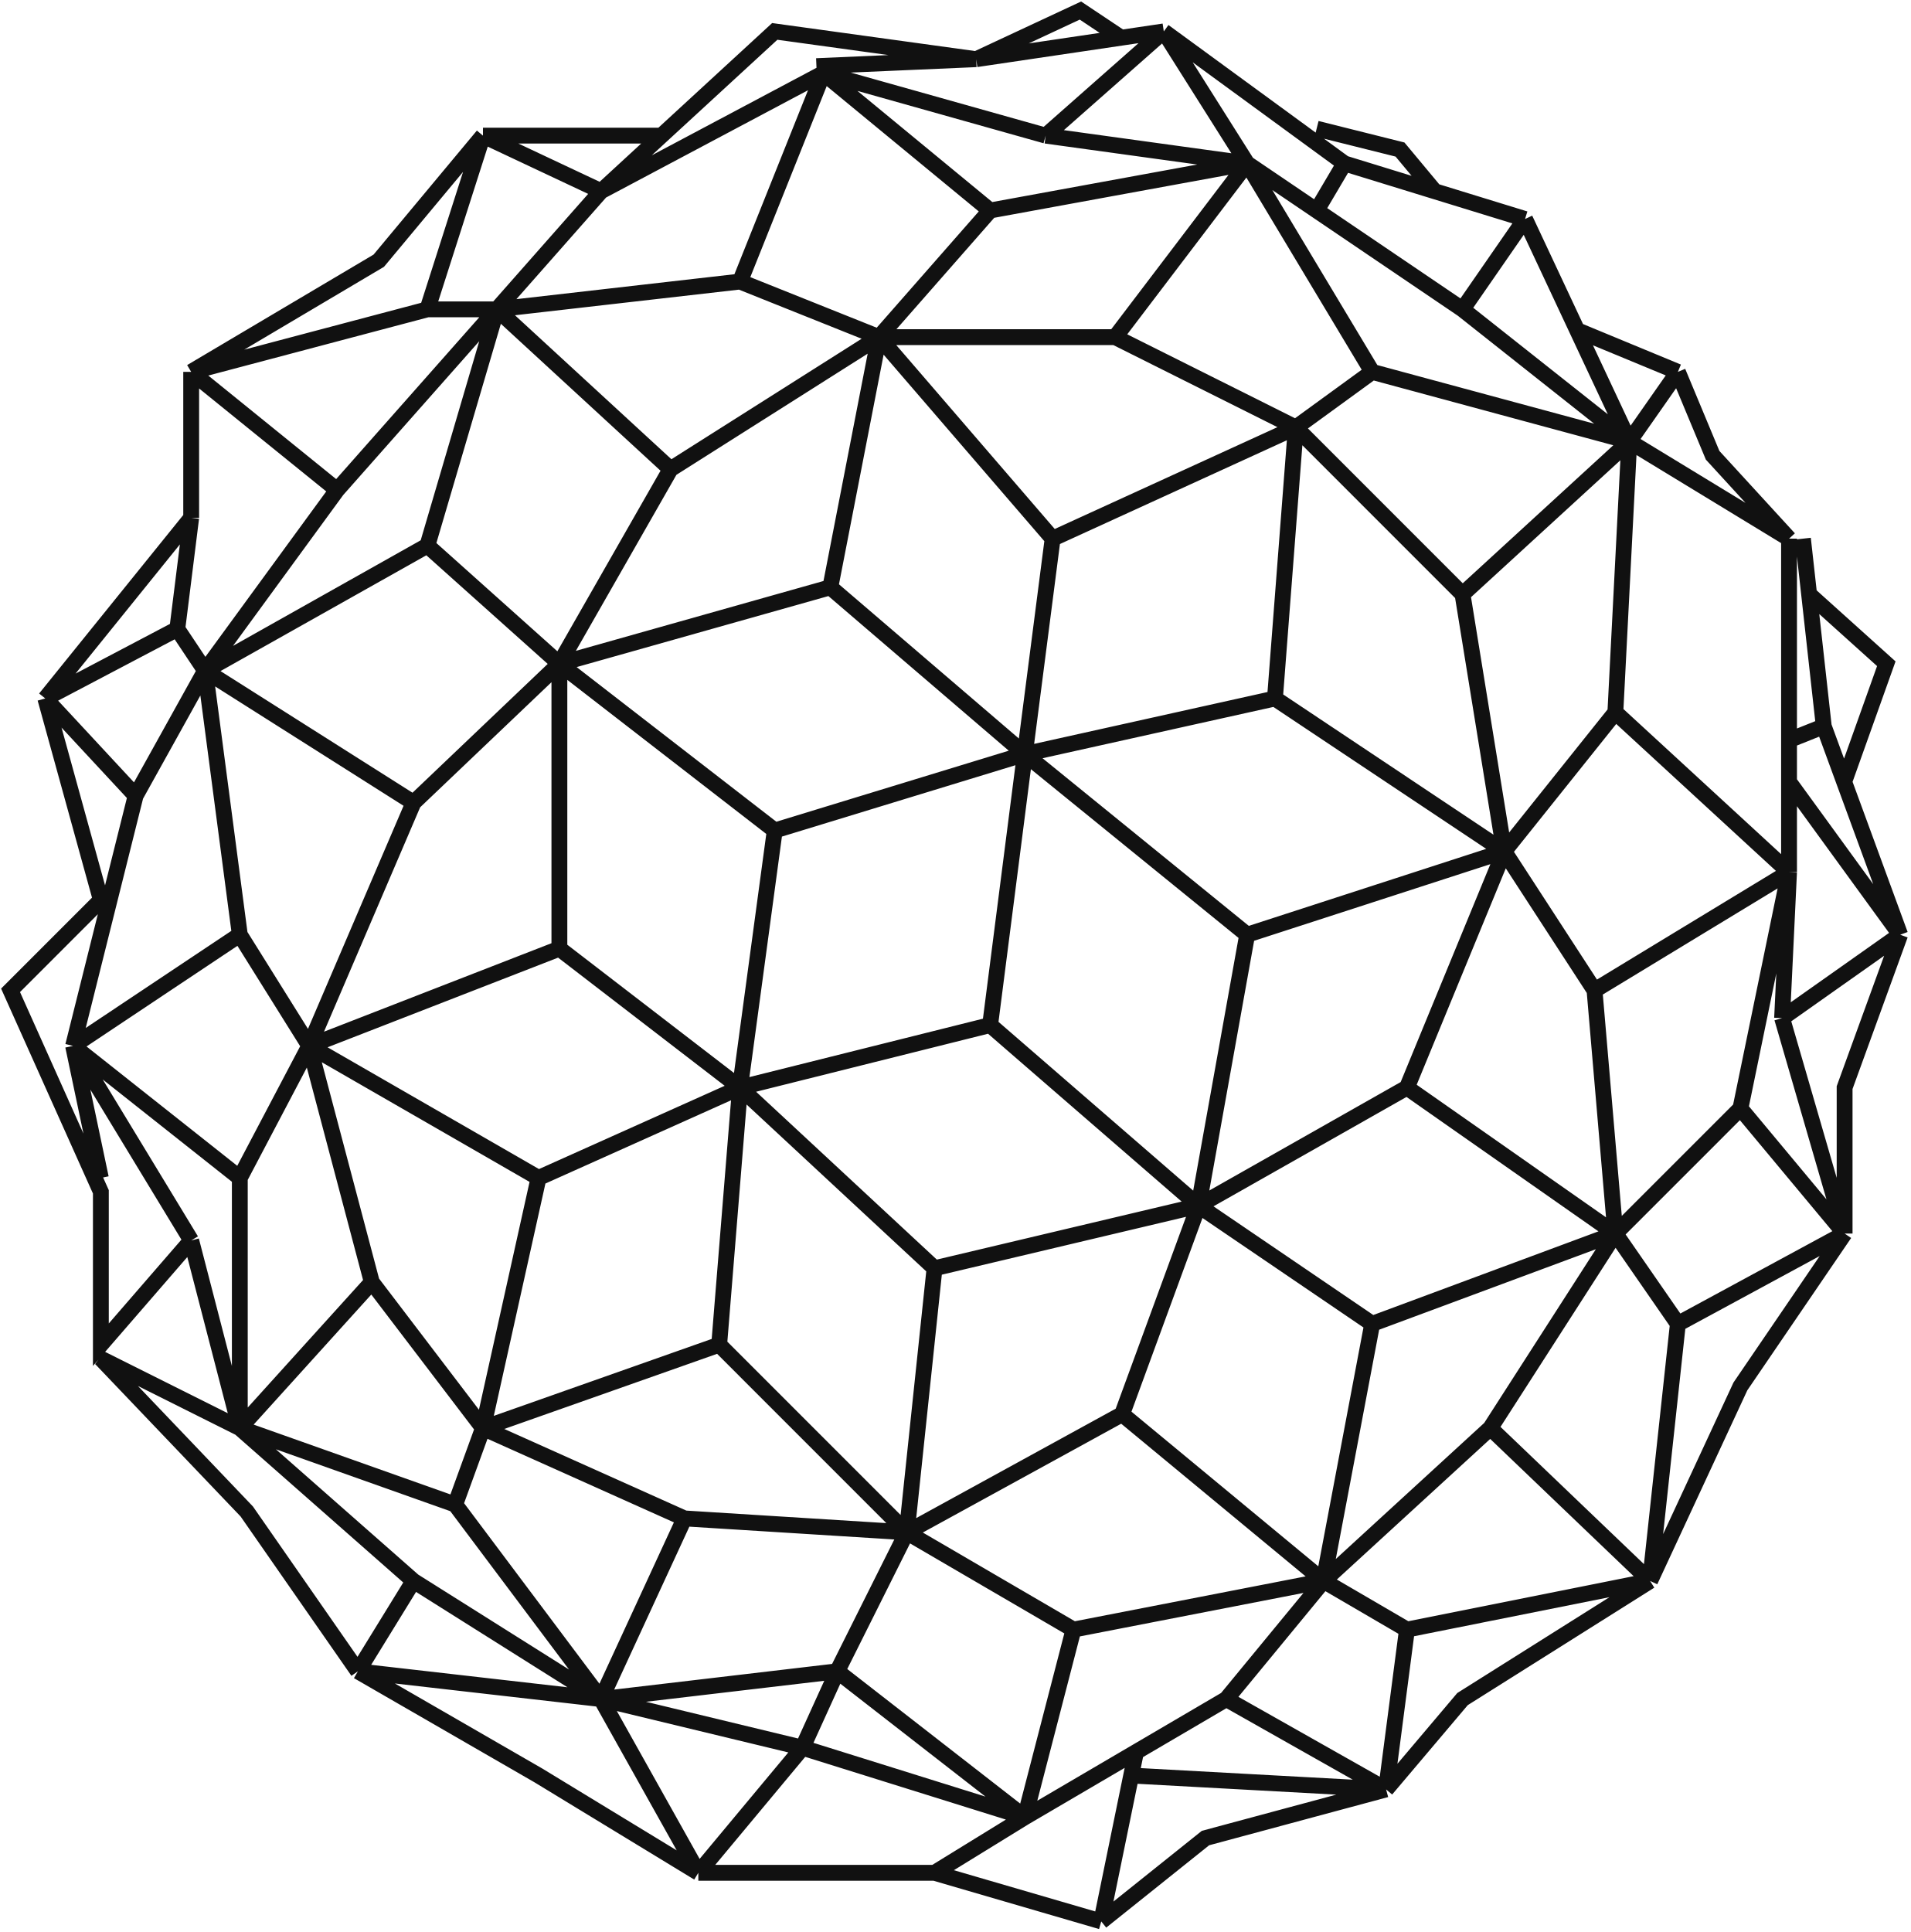
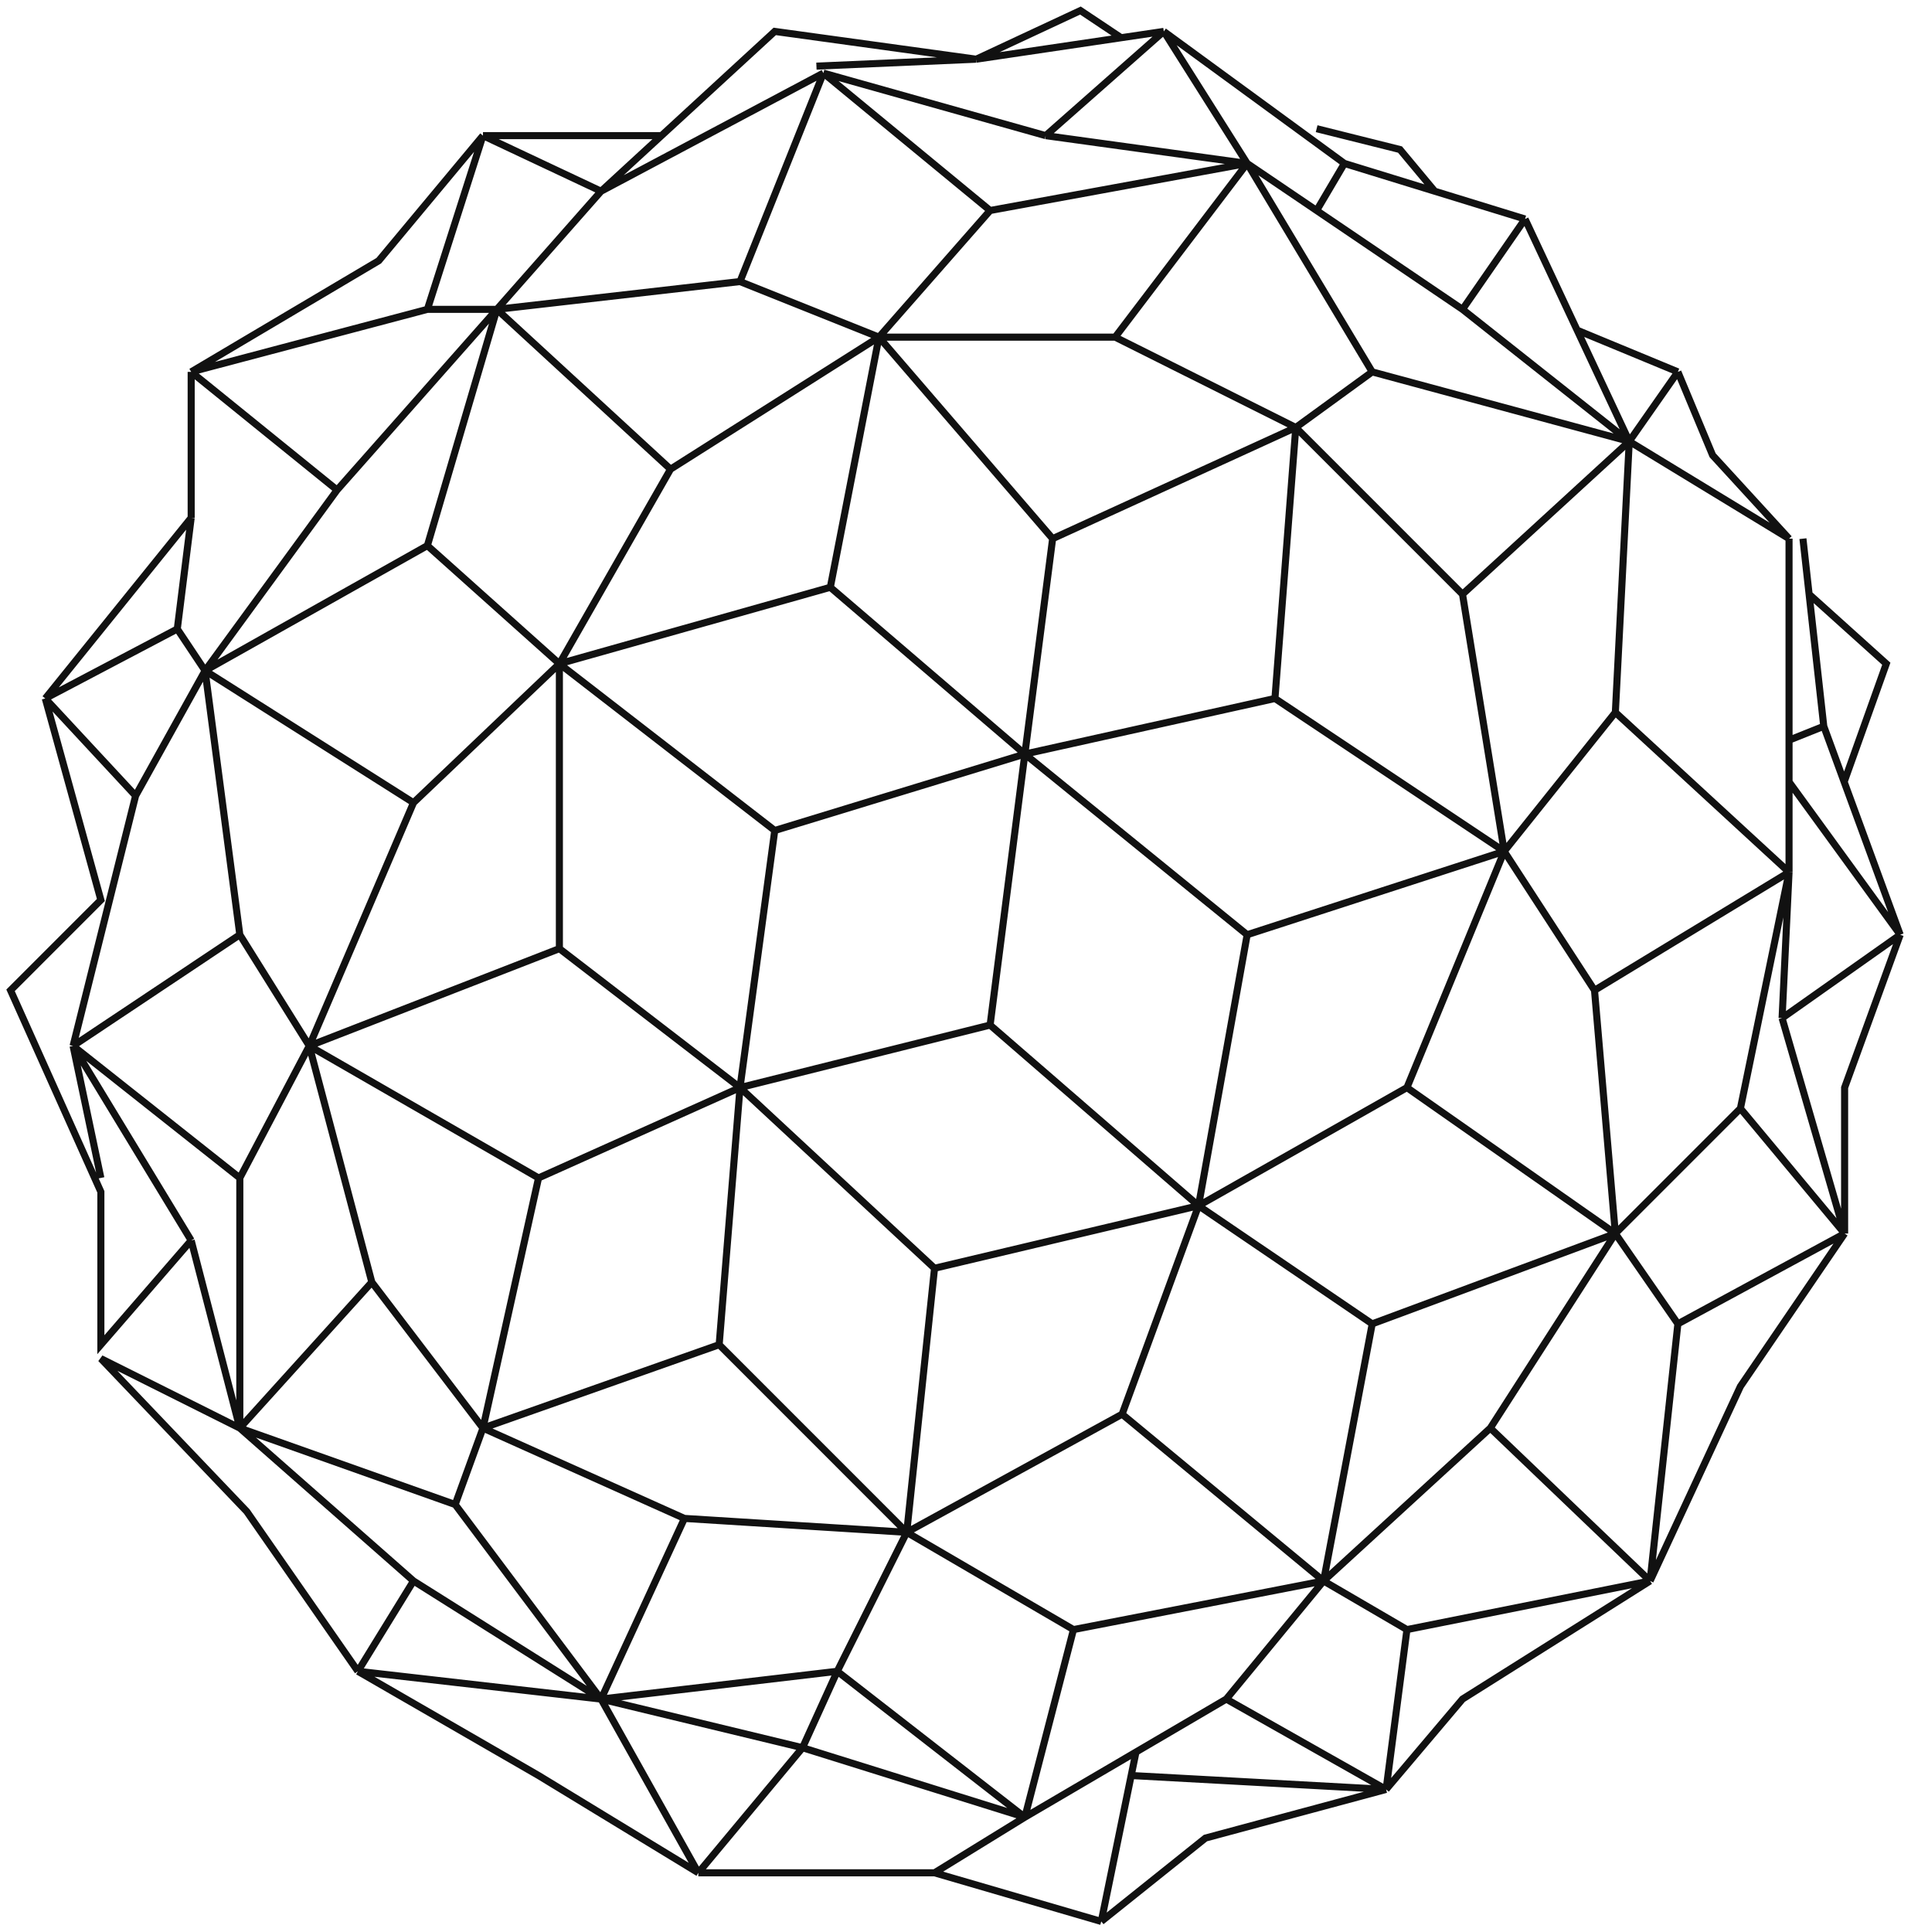
<svg xmlns="http://www.w3.org/2000/svg" width="181" height="183" viewBox="0 0 181 183" fill="none">
-   <path d="M70.099 103.018L73.39 78.665M70.099 103.018L93.79 97.094M70.099 103.018L88.526 120.131M70.099 103.018L68.125 127.371M70.099 103.018L52.989 89.855M70.099 103.018L51.015 111.575M73.39 78.665L97.081 71.425M73.39 78.665L52.989 62.869M97.081 71.425L93.79 97.094M97.081 71.425L118.14 88.538M97.081 71.425L120.772 66.16M97.081 71.425L99.713 51.022M97.081 71.425L78.654 55.629M93.79 97.094L113.533 114.207M88.526 120.131L113.533 114.207M88.526 120.131L85.893 145.142M113.533 114.207L118.14 88.538M113.533 114.207L133.276 103.018M113.533 114.207L106.294 133.953M113.533 114.207L129.985 125.396M118.14 88.538L142.489 80.64M133.276 103.018L142.489 80.64M133.276 103.018L153.018 116.84M142.489 80.64L120.772 66.16M142.489 80.64L138.54 56.287M142.489 80.64L153.018 67.476M142.489 80.64L151.044 93.804M85.893 145.142L106.294 133.953M85.893 145.142L101.687 154.356M85.893 145.142L68.125 127.371M85.893 145.142L79.312 158.305M85.893 145.142L64.835 143.825M106.294 133.953L125.379 149.749M125.379 149.749L129.985 125.396M125.379 149.749L141.173 135.269M125.379 149.749L133.276 154.356M125.379 149.749L116.165 160.938M125.379 149.749L101.687 154.356M129.985 125.396L153.018 116.84M153.018 116.84L151.044 93.804M153.018 116.84L164.864 104.993M153.018 116.84L141.173 135.269M153.018 116.84L158.941 125.396M120.772 66.16L122.746 40.491M122.746 40.491L138.54 56.287M122.746 40.491L99.713 51.022M122.746 40.491L129.985 35.225M122.746 40.491L105.636 31.934M138.54 56.287L154.335 41.807M154.335 41.807L153.018 67.476M154.335 41.807L169.471 51.022M154.335 41.807L129.985 35.225M154.335 41.807L158.941 35.225M154.335 41.807L138.54 29.302M154.335 41.807L149.399 31.276M153.018 67.476L169.471 82.615M169.471 82.615L151.044 93.804M169.471 82.615L164.864 104.993M169.471 82.615L168.812 96.436M169.471 82.615V74.058M164.864 104.993L174.735 116.84M169.471 51.022L162.232 43.124L158.941 35.225M169.471 51.022V70.109M141.173 135.269L156.309 149.749M158.941 125.396L156.309 149.749M158.941 125.396L174.735 116.84M156.309 149.749L164.864 131.32L174.735 116.84M156.309 149.749L133.276 154.356M156.309 149.749L138.54 160.938L131.301 169.495M174.735 116.84L168.812 96.436M174.735 116.84V103.018L180 88.538M133.276 154.356L131.301 169.495M131.301 169.495L116.165 160.938M131.301 169.495L107.154 168.178M131.301 169.495L114.191 174.102L104.32 182M116.165 160.938L107.61 165.954M101.687 154.356L97.081 172.127M97.081 172.127L79.312 158.305M97.081 172.127L76.022 165.545M97.081 172.127L88.526 177.393M97.081 172.127L107.61 165.954M68.125 127.371L45.75 135.269M79.312 158.305L56.938 160.938M79.312 158.305L76.022 165.545M99.713 51.022L83.261 31.934M129.985 35.225L118.14 15.48M158.941 35.225L149.399 31.276M118.14 15.48L110.243 2.975M118.14 15.48L124.721 19.939M118.14 15.48L105.636 31.934M118.14 15.48L99.055 12.847M118.14 15.48L93.79 19.939M138.54 29.302L144.463 20.745M138.54 29.302L124.721 19.939M144.463 20.745L149.399 31.276M144.463 20.745L135.908 18.113M127.353 15.48L110.243 2.975M127.353 15.48L124.721 19.939M127.353 15.48L135.908 18.113M110.243 2.975L99.055 12.847M110.243 2.975L92.474 5.607M135.908 18.113L132.618 14.164L124.721 12.189M105.636 31.934H83.261M99.055 12.847L77.996 6.924M77.996 6.924L93.79 19.939M77.996 6.924L70.099 26.669M77.996 6.924L56.938 18.113M93.79 19.939L83.261 31.934M83.261 31.934L78.654 55.629M83.261 31.934L63.518 44.44M83.261 31.934L70.099 26.669M78.654 55.629L52.989 62.869M52.989 62.869V89.855M52.989 62.869L40.485 51.68M52.989 62.869L39.169 76.033M52.989 62.869L63.518 44.44M52.989 89.855L29.298 99.069M51.015 111.575L29.298 99.069M51.015 111.575L45.75 135.269M29.298 99.069L39.169 76.033M29.298 99.069L22.717 88.538M29.298 99.069L22.717 111.575M29.298 99.069L35.221 121.447M45.75 135.269L64.835 143.825M45.75 135.269L43.118 142.509M45.75 135.269L35.221 121.447M64.835 143.825L56.938 160.938M56.938 160.938L76.022 165.545M56.938 160.938L66.151 177.393M56.938 160.938L43.118 142.509M56.938 160.938L39.169 149.749M56.938 160.938L33.904 158.305M76.022 165.545L66.151 177.393M66.151 177.393H88.526M66.151 177.393L51.015 168.178L33.904 158.305M88.526 177.393L104.32 182M104.32 182L107.154 168.178M107.61 165.954L107.154 168.178M168.812 96.436L180 88.538M180 88.538L169.471 74.058M180 88.538L174.691 74.058M169.471 74.058V70.109M172.761 68.793L169.471 70.109M172.761 68.793L171.372 56.287M172.761 68.793L174.691 74.058M170.787 51.022L171.372 56.287M171.372 56.287L178.684 62.869L174.691 74.058M43.118 142.509L22.717 135.269M22.717 135.269L39.169 149.749M22.717 135.269L9.555 128.687L23.375 143.167L33.904 158.305M22.717 135.269V111.575M22.717 135.269L18.11 117.498M22.717 135.269L35.221 121.447M39.169 149.749L33.904 158.305M18.11 117.498L9.555 127.371V112.891L1 93.804L9.555 85.247L4.29 66.16M18.11 117.498L6.923 99.069M4.29 66.16L18.11 49.047M4.29 66.16L16.794 59.578M4.29 66.16L12.846 75.374M18.11 49.047V35.225M18.11 49.047L16.794 59.578M18.11 35.225L31.93 46.414M18.11 35.225L35.879 24.695L45.75 12.847M18.11 35.225L40.485 29.302M31.93 46.414L19.427 63.527M31.93 46.414L47.066 29.302M19.427 63.527L16.794 59.578M19.427 63.527L12.846 75.374M19.427 63.527L22.717 88.538M19.427 63.527L40.485 51.68M19.427 63.527L39.169 76.033M12.846 75.374L6.923 99.069M6.923 99.069L22.717 88.538M6.923 99.069L22.717 111.575M6.923 99.069L9.555 111.575M40.485 51.68L47.066 29.302M47.066 29.302L63.518 44.44M47.066 29.302L70.099 26.669M47.066 29.302L56.938 18.113M47.066 29.302H40.485M56.938 18.113L45.75 12.847M56.938 18.113L62.66 12.847M45.75 12.847H62.66M45.75 12.847L40.485 29.302M62.66 12.847L73.39 2.975L92.474 5.607M92.474 5.607L102.346 1L106.294 3.633M92.474 5.607L77.338 6.265" stroke="#111" stroke-width="1.5" />
+   <path d="M70.099 103.018L73.39 78.665M70.099 103.018L93.79 97.094M70.099 103.018L88.526 120.131M70.099 103.018L68.125 127.371M70.099 103.018L52.989 89.855M70.099 103.018L51.015 111.575M73.39 78.665L97.081 71.425M73.39 78.665L52.989 62.869M97.081 71.425L93.79 97.094M97.081 71.425L118.14 88.538M97.081 71.425L120.772 66.16M97.081 71.425L99.713 51.022M97.081 71.425L78.654 55.629M93.79 97.094L113.533 114.207M88.526 120.131L113.533 114.207M88.526 120.131L85.893 145.142M113.533 114.207L118.14 88.538M113.533 114.207L133.276 103.018M113.533 114.207L106.294 133.953M113.533 114.207L129.985 125.396M118.14 88.538L142.489 80.64M133.276 103.018L142.489 80.64M133.276 103.018L153.018 116.84M142.489 80.64L120.772 66.16M142.489 80.64L138.54 56.287M142.489 80.64L153.018 67.476M142.489 80.64L151.044 93.804M85.893 145.142L106.294 133.953M85.893 145.142L101.687 154.356M85.893 145.142L68.125 127.371M85.893 145.142L79.312 158.305M85.893 145.142L64.835 143.825M106.294 133.953L125.379 149.749M125.379 149.749L129.985 125.396M125.379 149.749L141.173 135.269M125.379 149.749L133.276 154.356M125.379 149.749L116.165 160.938M125.379 149.749L101.687 154.356M129.985 125.396L153.018 116.84M153.018 116.84L151.044 93.804M153.018 116.84L164.864 104.993M153.018 116.84L141.173 135.269M153.018 116.84L158.941 125.396M120.772 66.16L122.746 40.491M122.746 40.491L138.54 56.287M122.746 40.491L99.713 51.022M122.746 40.491L129.985 35.225M122.746 40.491L105.636 31.934M138.54 56.287L154.335 41.807M154.335 41.807L153.018 67.476M154.335 41.807L169.471 51.022M154.335 41.807L129.985 35.225M154.335 41.807L158.941 35.225M154.335 41.807L138.54 29.302M154.335 41.807L149.399 31.276M153.018 67.476L169.471 82.615M169.471 82.615L151.044 93.804M169.471 82.615L164.864 104.993M169.471 82.615L168.812 96.436M169.471 82.615V74.058M164.864 104.993L174.735 116.84M169.471 51.022L162.232 43.124L158.941 35.225M169.471 51.022V70.109M141.173 135.269L156.309 149.749M158.941 125.396L156.309 149.749M158.941 125.396L174.735 116.84M156.309 149.749L164.864 131.32L174.735 116.84M156.309 149.749L133.276 154.356M156.309 149.749L138.54 160.938L131.301 169.495M174.735 116.84L168.812 96.436M174.735 116.84V103.018L180 88.538M133.276 154.356L131.301 169.495M131.301 169.495L116.165 160.938M131.301 169.495L107.154 168.178M131.301 169.495L114.191 174.102L104.32 182M116.165 160.938L107.61 165.954M101.687 154.356L97.081 172.127M97.081 172.127L79.312 158.305M97.081 172.127L76.022 165.545M97.081 172.127L88.526 177.393M97.081 172.127L107.61 165.954M68.125 127.371L45.75 135.269M79.312 158.305L56.938 160.938M79.312 158.305L76.022 165.545M99.713 51.022L83.261 31.934M129.985 35.225L118.14 15.48M158.941 35.225L149.399 31.276M118.14 15.48L110.243 2.975M118.14 15.48L124.721 19.939M118.14 15.48L105.636 31.934M118.14 15.48L99.055 12.847M118.14 15.48L93.79 19.939M138.54 29.302L144.463 20.745M138.54 29.302L124.721 19.939M144.463 20.745L149.399 31.276M144.463 20.745L135.908 18.113M127.353 15.48L110.243 2.975M127.353 15.48L124.721 19.939M127.353 15.48L135.908 18.113M110.243 2.975L99.055 12.847M110.243 2.975L92.474 5.607M135.908 18.113L132.618 14.164L124.721 12.189M105.636 31.934H83.261M99.055 12.847L77.996 6.924M77.996 6.924L93.79 19.939M77.996 6.924L70.099 26.669M77.996 6.924L56.938 18.113M93.79 19.939L83.261 31.934M83.261 31.934L78.654 55.629M83.261 31.934L63.518 44.44M83.261 31.934L70.099 26.669M78.654 55.629L52.989 62.869M52.989 62.869V89.855M52.989 62.869L40.485 51.68M52.989 62.869L39.169 76.033M52.989 62.869L63.518 44.44M52.989 89.855L29.298 99.069M51.015 111.575L29.298 99.069M51.015 111.575L45.75 135.269M29.298 99.069L39.169 76.033M29.298 99.069L22.717 88.538M29.298 99.069L22.717 111.575M29.298 99.069L35.221 121.447M45.75 135.269L64.835 143.825M45.75 135.269L43.118 142.509M45.75 135.269L35.221 121.447M64.835 143.825L56.938 160.938M56.938 160.938L76.022 165.545M56.938 160.938L66.151 177.393M56.938 160.938L43.118 142.509M56.938 160.938L39.169 149.749M56.938 160.938L33.904 158.305M76.022 165.545L66.151 177.393M66.151 177.393H88.526M66.151 177.393L51.015 168.178L33.904 158.305M88.526 177.393L104.32 182M104.32 182L107.154 168.178M107.61 165.954L107.154 168.178M168.812 96.436L180 88.538M180 88.538L169.471 74.058M180 88.538L174.691 74.058M169.471 74.058V70.109M172.761 68.793L169.471 70.109M172.761 68.793L171.372 56.287M172.761 68.793L174.691 74.058M170.787 51.022L171.372 56.287M171.372 56.287L178.684 62.869L174.691 74.058M43.118 142.509L22.717 135.269M22.717 135.269L39.169 149.749M22.717 135.269L9.555 128.687L23.375 143.167L33.904 158.305M22.717 135.269V111.575M22.717 135.269L18.11 117.498M22.717 135.269L35.221 121.447M39.169 149.749L33.904 158.305M18.11 117.498L9.555 127.371V112.891L1 93.804L9.555 85.247L4.29 66.16M18.11 117.498L6.923 99.069M4.29 66.16L18.11 49.047M4.29 66.16L16.794 59.578M4.29 66.16L12.846 75.374M18.11 49.047V35.225M18.11 49.047L16.794 59.578M18.11 35.225L31.93 46.414M18.11 35.225L35.879 24.695L45.75 12.847M18.11 35.225L40.485 29.302M31.93 46.414L19.427 63.527M31.93 46.414L47.066 29.302M19.427 63.527L16.794 59.578M19.427 63.527L12.846 75.374M19.427 63.527L22.717 88.538M19.427 63.527L40.485 51.68M19.427 63.527L39.169 76.033M12.846 75.374L6.923 99.069M6.923 99.069L22.717 88.538M6.923 99.069L22.717 111.575M6.923 99.069L9.555 111.575M40.485 51.68L47.066 29.302M47.066 29.302L63.518 44.44M47.066 29.302L70.099 26.669M47.066 29.302L56.938 18.113M47.066 29.302H40.485M56.938 18.113L45.75 12.847M56.938 18.113L62.66 12.847M45.75 12.847H62.66M45.75 12.847L40.485 29.302M62.66 12.847L73.39 2.975L92.474 5.607M92.474 5.607L102.346 1L106.294 3.633M92.474 5.607L77.338 6.265" stroke="#111" stroke-width="0.67" />
</svg>
